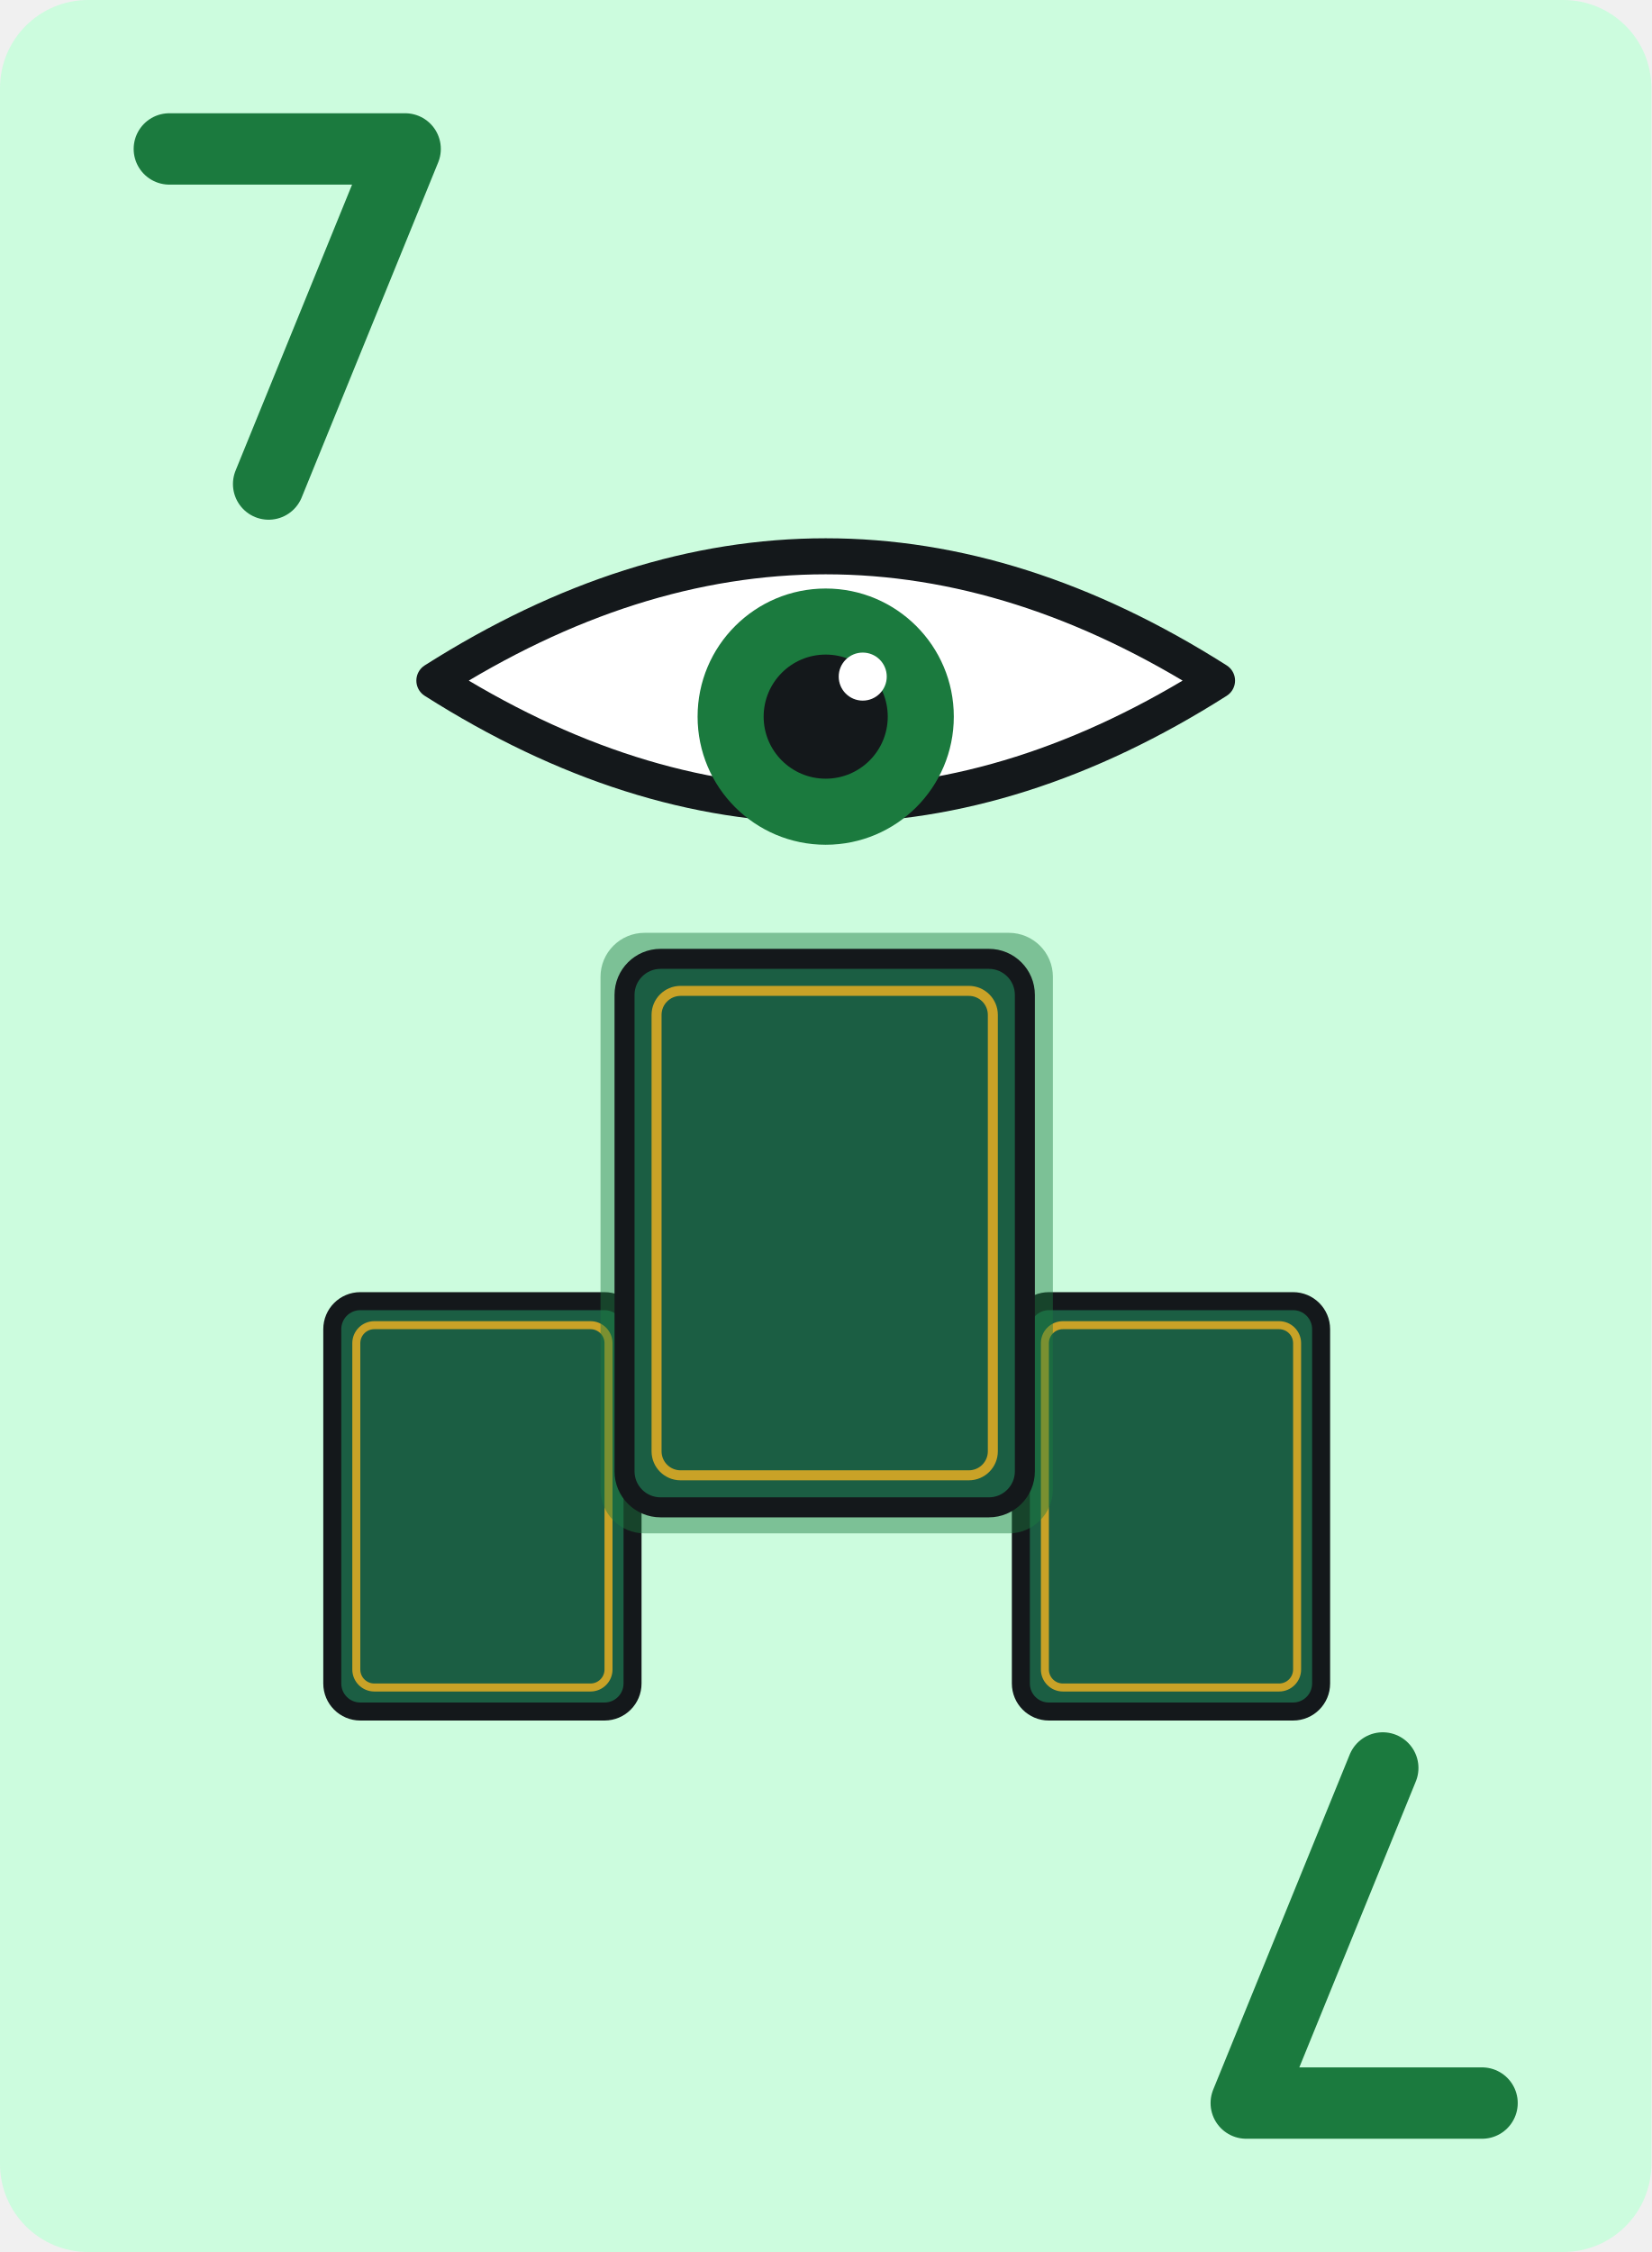
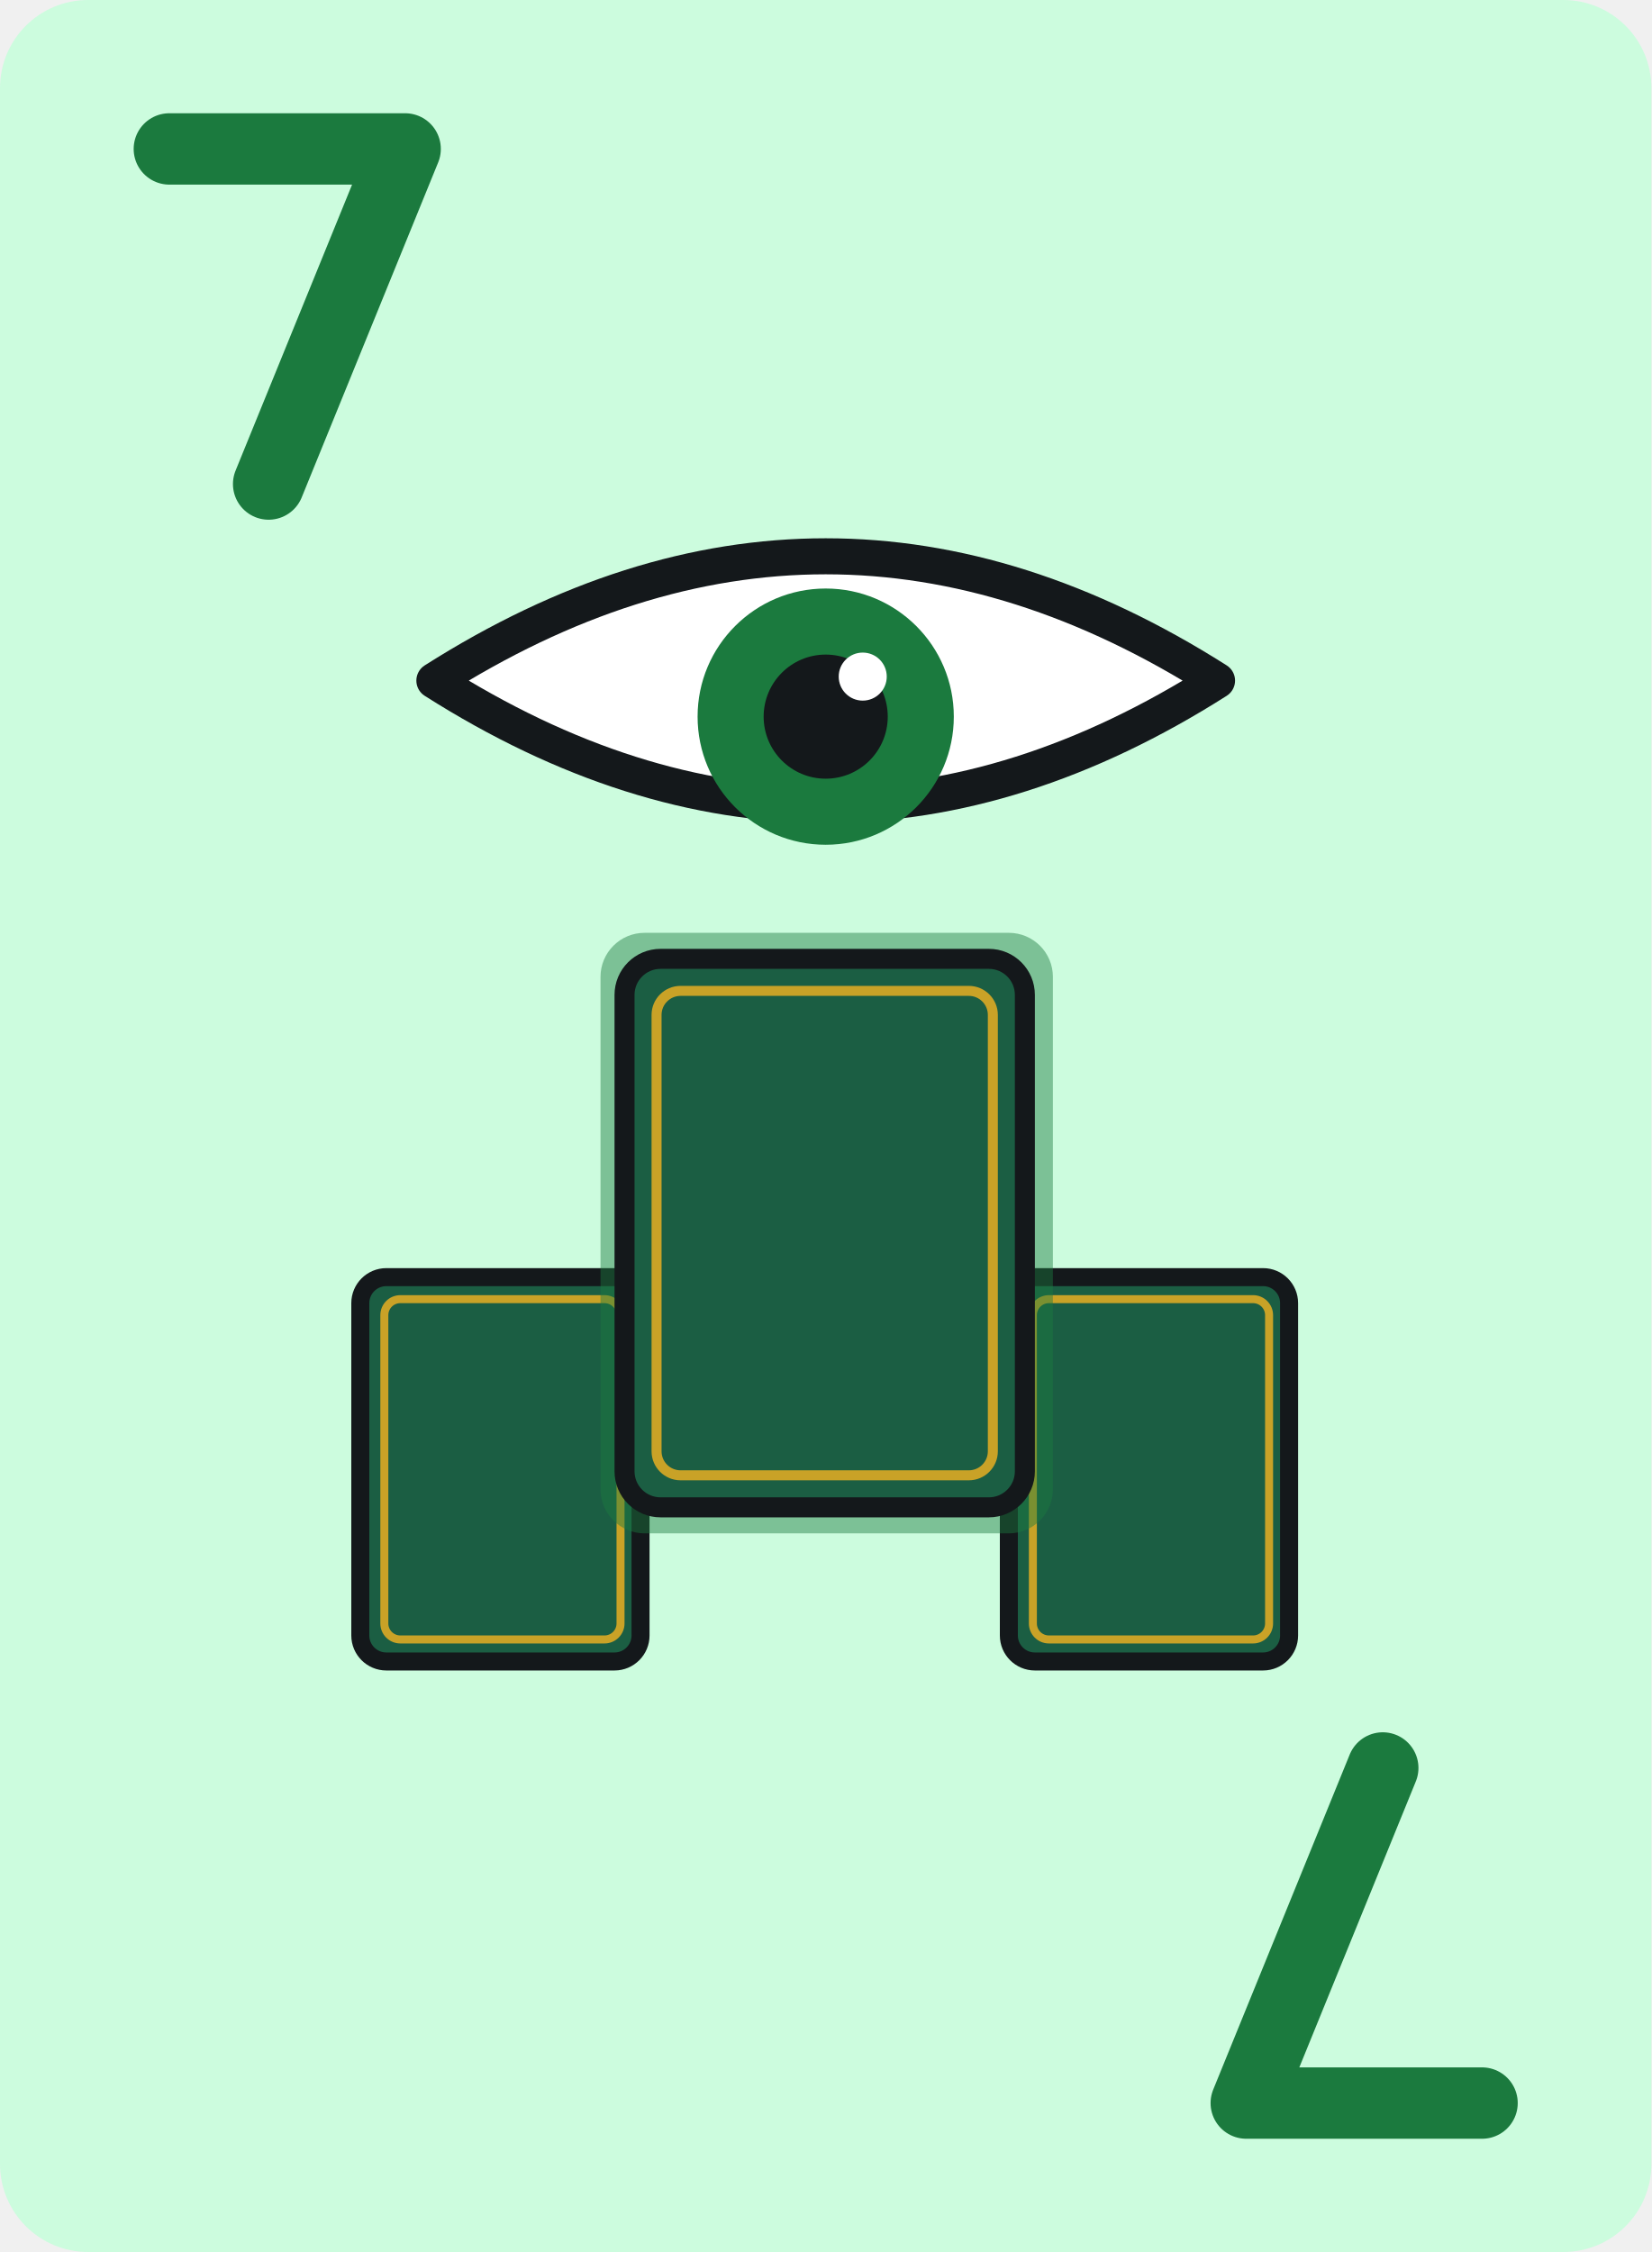
<svg xmlns="http://www.w3.org/2000/svg" viewBox="0 0 825 1125">
  <rect width="825" height="1125" rx="44" fill="#CCFCDE" />
  <g transform="translate(66 62) scale(1.55)">
    <path d="M12 8 L88 8 L44 116" fill="none" stroke="#1B7A3E" stroke-width="23" stroke-linecap="round" stroke-linejoin="round" />
  </g>
  <g transform="rotate(180 412.5 562.5)">
    <g transform="translate(66 62) scale(1.55)">
      <path d="M12 8 L88 8 L44 116" fill="none" stroke="#1B7A3E" stroke-width="23" stroke-linecap="round" stroke-linejoin="round" />
    </g>
  </g>
-   <rect x="166" y="650" width="150" height="205" rx="14" fill="#1B5E43" stroke="#14181B" stroke-width="9" />
-   <rect x="178" y="662" width="126" height="181" rx="9" fill="none" stroke="#C9A227" stroke-width="4" />
-   <rect x="510" y="650" width="150" height="205" rx="14" fill="#1B5E43" stroke="#14181B" stroke-width="9" />
-   <rect x="522" y="662" width="126" height="181" rx="9" fill="none" stroke="#C9A227" stroke-width="4" />
+   <rect x="180" y="638" width="140" height="192" rx="13" fill="#1B5E43" stroke="#14181B" stroke-width="9" />
+   <rect x="192" y="649" width="118" height="170" rx="8" fill="none" stroke="#C9A227" stroke-width="4" />
+   <rect x="504" y="638" width="140" height="192" rx="13" fill="#1B5E43" stroke="#14181B" stroke-width="9" />
+   <rect x="516" y="649" width="118" height="170" rx="8" fill="none" stroke="#C9A227" stroke-width="4" />
  <rect x="300" y="466" width="226" height="300" rx="22" fill="#1B7A3E" opacity="0.45" />
  <rect x="312" y="479" width="200" height="274" rx="18" fill="#1B5E43" stroke="#14181B" stroke-width="10" />
  <rect x="328" y="495" width="168" height="242" rx="12" fill="none" stroke="#C9A227" stroke-width="5" />
  <path d="M 217,340 Q 412.5,215.8 608.0,340 Q 412.5,464.2 217,340 Z" fill="#FFFFFF" stroke="#14181B" stroke-width="18" stroke-linejoin="round" />
  <circle cx="412.5" cy="358" r="64" fill="#1B7A3E" />
  <circle cx="412.5" cy="358" r="31" fill="#14181B" />
  <circle cx="431" cy="338" r="12" fill="#FFFFFF" />
</svg>
